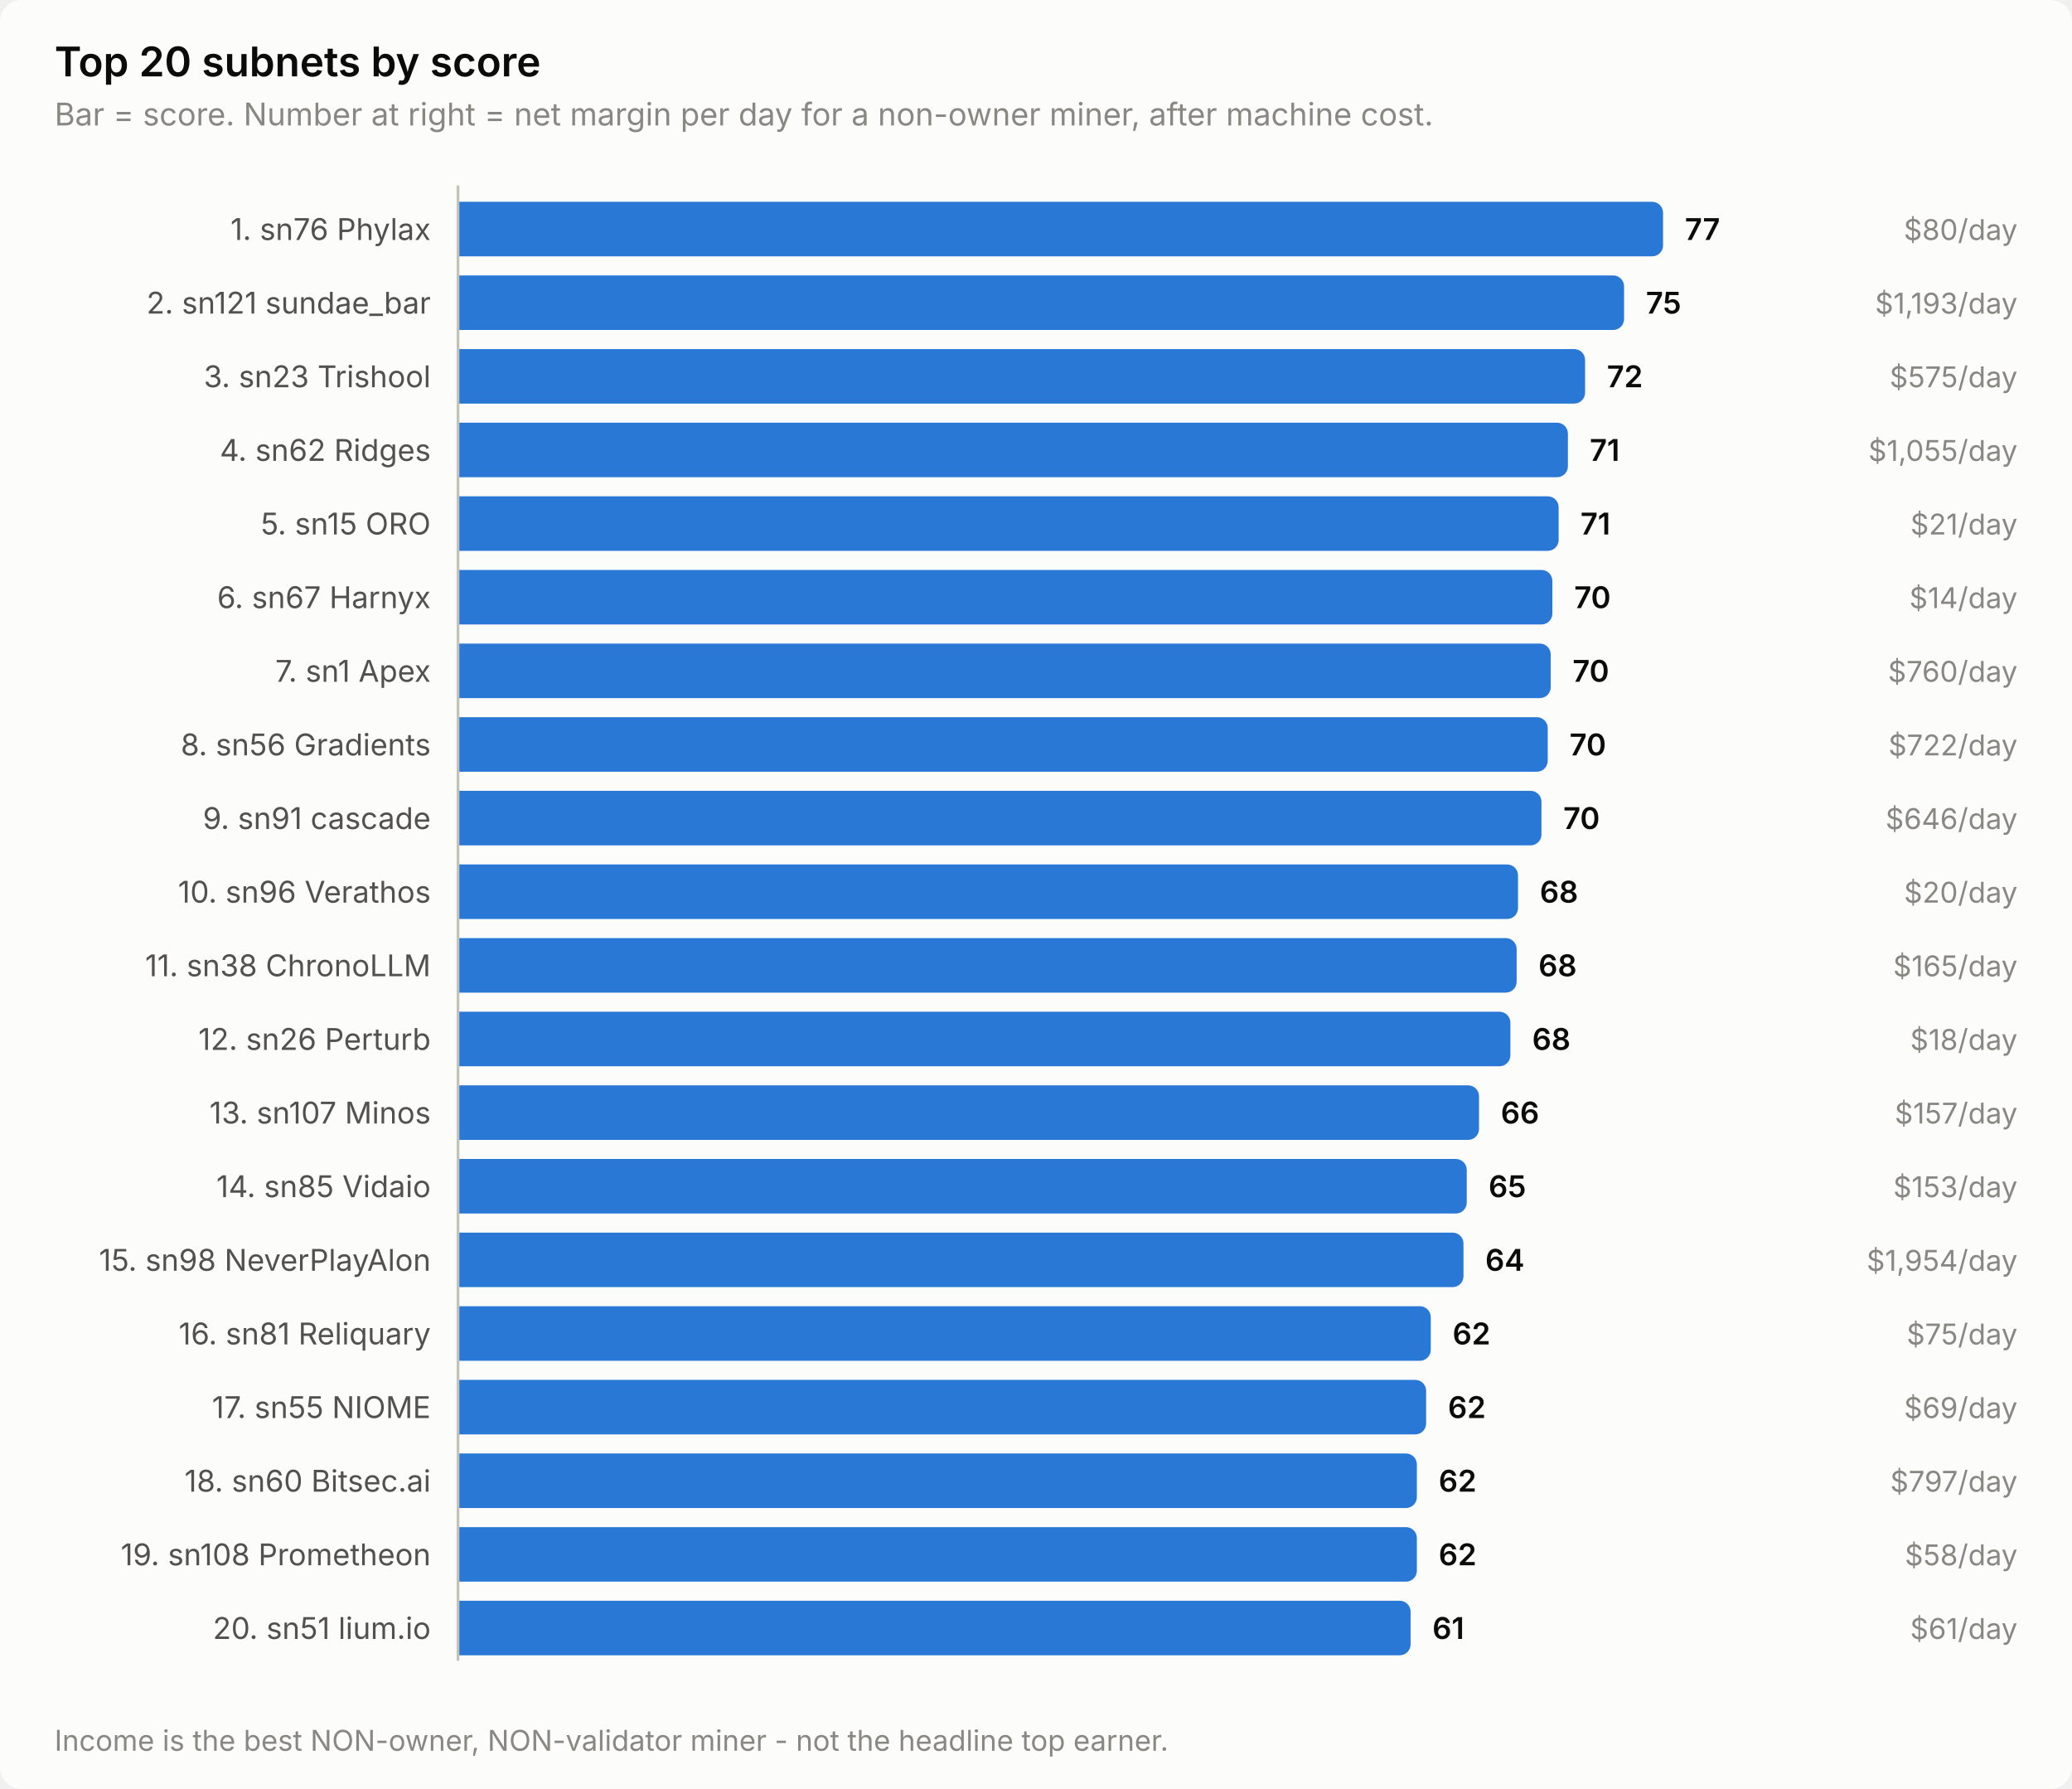
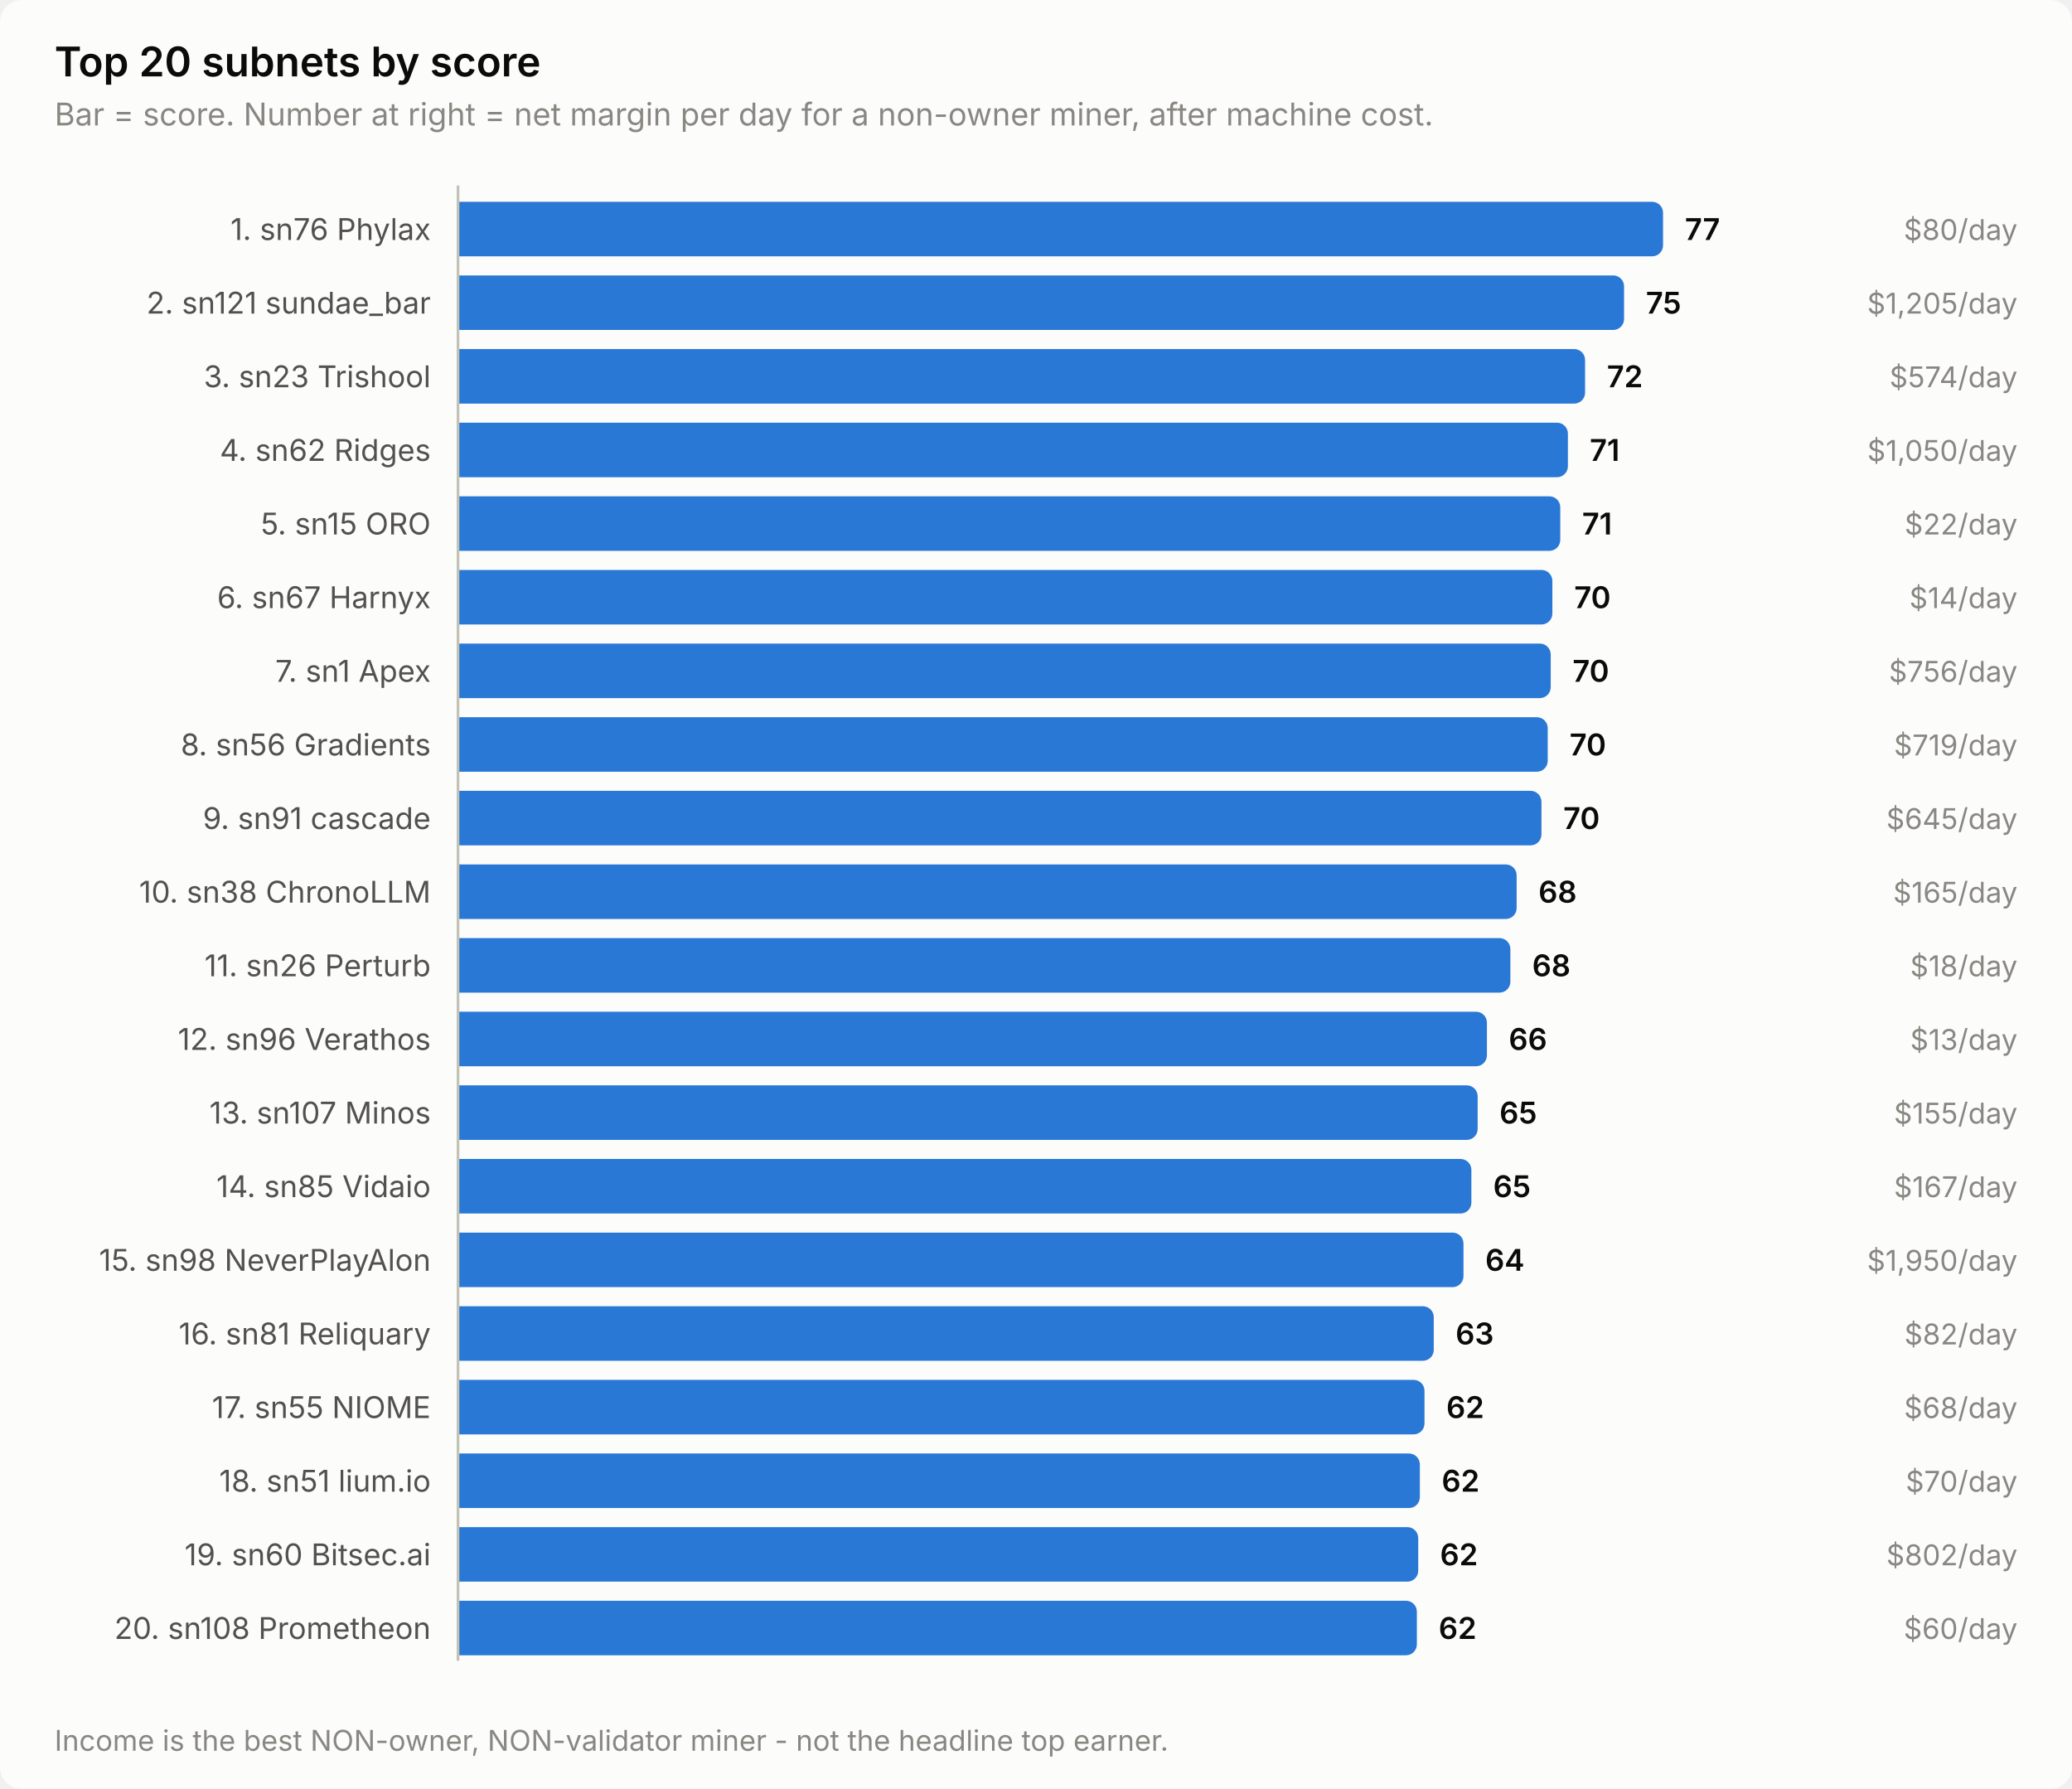
<svg xmlns="http://www.w3.org/2000/svg" width="760" height="656" viewBox="0 0 760 656" role="img" aria-label="Top 20 subnets by score">
  <style>
    text { font-family: system-ui, -apple-system, 'Segoe UI', sans-serif; }
    .t-title { font-size: 15px; font-weight: 600; }
    .t-sub { font-size: 11.5px; }
    .t-lab { font-size: 11px; }
    .t-val { font-size: 11px; font-weight: 600; font-variant-numeric: tabular-nums; }
    .t-tick { font-size: 10.5px; font-variant-numeric: tabular-nums; }

    .surface { fill: #fcfcfb; }
    .ink { fill: #0b0b0b; }
    .ink2 { fill: #52514e; }
    .muted { fill: #898781; }
    .grid { stroke: #e1e0d9; }
    .axis { stroke: #c3c2b7; }
    .accent { fill: #2a78d6; }
    .critical { fill: #d03b3b; }
    .deemph { fill: #d8d7d0; }

    @media (prefers-color-scheme: dark) {
      .surface { fill: #1a1a19; }
      .ink { fill: #ffffff; }
      .ink2 { fill: #c3c2b7; }
      .muted { fill: #898781; }
      .grid { stroke: #2c2c2a; }
      .axis { stroke: #383835; }
      .accent { fill: #3987e5; }
      .deemph { fill: #3a3a37; }
    }
</style>
  <rect class="surface" width="760" height="656" rx="8" />
  <text class="ink t-title" x="20" y="28">Top 20 subnets by score</text>
  <text class="muted t-sub" x="20" y="46">Bar = score. Number at right = net margin per day for a non-owner miner, after machine cost.</text>
  <text class="ink2 t-lab" x="158" y="88" text-anchor="end">1. sn76 Phylax</text>
  <path class="accent" d="M168.0,74.0 H606.0 a4.0,4.0 0 0 1 4.0,4.0 V90.0 a4.0,4.0 0 0 1 -4.0,4.0 H168.0 Z" />
  <text class="ink t-val" x="618.0" y="88">77</text>
  <text class="muted t-tick" x="740" y="88" text-anchor="end">$80/day</text>
  <text class="ink2 t-lab" x="158" y="115" text-anchor="end">2. sn121 sundae_bar</text>
  <path class="accent" d="M168.0,101.0 H591.7 a4.0,4.0 0 0 1 4.0,4.0 V117.0 a4.0,4.0 0 0 1 -4.0,4.0 H168.0 Z" />
  <text class="ink t-val" x="603.7" y="115">75</text>
-   <text class="muted t-tick" x="740" y="115" text-anchor="end">$1,193/day</text>
+   <text class="muted t-tick" x="740" y="115" text-anchor="end">$1,205/day</text>
  <text class="ink2 t-lab" x="158" y="142" text-anchor="end">3. sn23 Trishool</text>
  <path class="accent" d="M168.0,128.0 H577.4 a4.0,4.0 0 0 1 4.0,4.0 V144.0 a4.0,4.0 0 0 1 -4.0,4.0 H168.0 Z" />
  <text class="ink t-val" x="589.4" y="142">72</text>
-   <text class="muted t-tick" x="740" y="142" text-anchor="end">$575/day</text>
+   <text class="muted t-tick" x="740" y="142" text-anchor="end">$574/day</text>
  <text class="ink2 t-lab" x="158" y="169" text-anchor="end">4. sn62 Ridges</text>
  <path class="accent" d="M168.0,155.0 H571.1 a4.0,4.0 0 0 1 4.0,4.0 V171.0 a4.0,4.0 0 0 1 -4.0,4.0 H168.0 Z" />
  <text class="ink t-val" x="583.1" y="169">71</text>
-   <text class="muted t-tick" x="740" y="169" text-anchor="end">$1,055/day</text>
+   <text class="muted t-tick" x="740" y="169" text-anchor="end">$1,050/day</text>
  <text class="ink2 t-lab" x="158" y="196" text-anchor="end">5. sn15 ORO</text>
-   <path class="accent" d="M168.0,182.0 H567.7 a4.0,4.0 0 0 1 4.0,4.0 V198.0 a4.0,4.0 0 0 1 -4.0,4.0 H168.0 Z" />
-   <text class="ink t-val" x="579.7" y="196">71</text>
-   <text class="muted t-tick" x="740" y="196" text-anchor="end">$21/day</text>
+   <path class="accent" d="M168.0,182.0 H568.3 a4.0,4.0 0 0 1 4.0,4.0 V198.0 a4.0,4.0 0 0 1 -4.0,4.0 H168.0 Z" />
+   <text class="ink t-val" x="580.3" y="196">71</text>
+   <text class="muted t-tick" x="740" y="196" text-anchor="end">$22/day</text>
  <text class="ink2 t-lab" x="158" y="223" text-anchor="end">6. sn67 Harnyx</text>
  <path class="accent" d="M168.0,209.0 H565.4 a4.0,4.0 0 0 1 4.0,4.0 V225.0 a4.0,4.0 0 0 1 -4.0,4.0 H168.0 Z" />
  <text class="ink t-val" x="577.4" y="223">70</text>
  <text class="muted t-tick" x="740" y="223" text-anchor="end">$14/day</text>
  <text class="ink2 t-lab" x="158" y="250" text-anchor="end">7. sn1 Apex</text>
  <path class="accent" d="M168.0,236.0 H564.8 a4.0,4.0 0 0 1 4.0,4.0 V252.0 a4.0,4.0 0 0 1 -4.0,4.0 H168.0 Z" />
  <text class="ink t-val" x="576.8" y="250">70</text>
-   <text class="muted t-tick" x="740" y="250" text-anchor="end">$760/day</text>
+   <text class="muted t-tick" x="740" y="250" text-anchor="end">$756/day</text>
  <text class="ink2 t-lab" x="158" y="277" text-anchor="end">8. sn56 Gradients</text>
  <path class="accent" d="M168.0,263.0 H563.7 a4.0,4.0 0 0 1 4.0,4.0 V279.0 a4.0,4.0 0 0 1 -4.0,4.0 H168.0 Z" />
  <text class="ink t-val" x="575.7" y="277">70</text>
-   <text class="muted t-tick" x="740" y="277" text-anchor="end">$722/day</text>
+   <text class="muted t-tick" x="740" y="277" text-anchor="end">$719/day</text>
  <text class="ink2 t-lab" x="158" y="304" text-anchor="end">9. sn91 cascade</text>
  <path class="accent" d="M168.0,290.0 H561.4 a4.0,4.0 0 0 1 4.0,4.0 V306.0 a4.0,4.0 0 0 1 -4.0,4.0 H168.0 Z" />
  <text class="ink t-val" x="573.4" y="304">70</text>
-   <text class="muted t-tick" x="740" y="304" text-anchor="end">$646/day</text>
-   <text class="ink2 t-lab" x="158" y="331" text-anchor="end">10. sn96 Verathos</text>
-   <path class="accent" d="M168.0,317.0 H552.8 a4.0,4.0 0 0 1 4.0,4.0 V333.0 a4.0,4.0 0 0 1 -4.0,4.0 H168.0 Z" />
-   <text class="ink t-val" x="564.8" y="331">68</text>
-   <text class="muted t-tick" x="740" y="331" text-anchor="end">$20/day</text>
-   <text class="ink2 t-lab" x="158" y="358" text-anchor="end">11. sn38 ChronoLLM</text>
-   <path class="accent" d="M168.0,344.0 H552.3 a4.0,4.0 0 0 1 4.0,4.0 V360.0 a4.0,4.0 0 0 1 -4.0,4.0 H168.0 Z" />
-   <text class="ink t-val" x="564.3" y="358">68</text>
-   <text class="muted t-tick" x="740" y="358" text-anchor="end">$165/day</text>
-   <text class="ink2 t-lab" x="158" y="385" text-anchor="end">12. sn26 Perturb</text>
-   <path class="accent" d="M168.0,371.0 H550.0 a4.0,4.0 0 0 1 4.0,4.0 V387.0 a4.0,4.0 0 0 1 -4.0,4.0 H168.0 Z" />
-   <text class="ink t-val" x="562.0" y="385">68</text>
-   <text class="muted t-tick" x="740" y="385" text-anchor="end">$18/day</text>
+   <text class="muted t-tick" x="740" y="304" text-anchor="end">$645/day</text>
+   <text class="ink2 t-lab" x="158" y="331" text-anchor="end">10. sn38 ChronoLLM</text>
+   <path class="accent" d="M168.0,317.0 H552.3 a4.0,4.0 0 0 1 4.0,4.0 V333.0 a4.0,4.0 0 0 1 -4.0,4.0 H168.0 Z" />
+   <text class="ink t-val" x="564.3" y="331">68</text>
+   <text class="muted t-tick" x="740" y="331" text-anchor="end">$165/day</text>
+   <text class="ink2 t-lab" x="158" y="358" text-anchor="end">11. sn26 Perturb</text>
+   <path class="accent" d="M168.0,344.0 H550.0 a4.0,4.0 0 0 1 4.0,4.0 V360.0 a4.0,4.0 0 0 1 -4.0,4.0 H168.0 Z" />
+   <text class="ink t-val" x="562.0" y="358">68</text>
+   <text class="muted t-tick" x="740" y="358" text-anchor="end">$18/day</text>
+   <text class="ink2 t-lab" x="158" y="385" text-anchor="end">12. sn96 Verathos</text>
+   <path class="accent" d="M168.0,371.0 H541.4 a4.0,4.0 0 0 1 4.0,4.0 V387.0 a4.0,4.0 0 0 1 -4.0,4.0 H168.0 Z" />
+   <text class="ink t-val" x="553.4" y="385">66</text>
+   <text class="muted t-tick" x="740" y="385" text-anchor="end">$13/day</text>
  <text class="ink2 t-lab" x="158" y="412" text-anchor="end">13. sn107 Minos</text>
-   <path class="accent" d="M168.0,398.0 H538.5 a4.0,4.0 0 0 1 4.0,4.0 V414.0 a4.0,4.0 0 0 1 -4.0,4.0 H168.0 Z" />
-   <text class="ink t-val" x="550.5" y="412">66</text>
-   <text class="muted t-tick" x="740" y="412" text-anchor="end">$157/day</text>
+   <path class="accent" d="M168.0,398.0 H538.0 a4.0,4.0 0 0 1 4.0,4.0 V414.0 a4.0,4.0 0 0 1 -4.0,4.0 H168.0 Z" />
+   <text class="ink t-val" x="550.0" y="412">65</text>
+   <text class="muted t-tick" x="740" y="412" text-anchor="end">$155/day</text>
  <text class="ink2 t-lab" x="158" y="439" text-anchor="end">14. sn85 Vidaio</text>
-   <path class="accent" d="M168.0,425.0 H534.0 a4.0,4.0 0 0 1 4.0,4.0 V441.0 a4.0,4.0 0 0 1 -4.0,4.0 H168.0 Z" />
-   <text class="ink t-val" x="546.0" y="439">65</text>
-   <text class="muted t-tick" x="740" y="439" text-anchor="end">$153/day</text>
+   <path class="accent" d="M168.0,425.0 H535.7 a4.0,4.0 0 0 1 4.0,4.0 V441.0 a4.0,4.0 0 0 1 -4.0,4.0 H168.0 Z" />
+   <text class="ink t-val" x="547.7" y="439">65</text>
+   <text class="muted t-tick" x="740" y="439" text-anchor="end">$167/day</text>
  <text class="ink2 t-lab" x="158" y="466" text-anchor="end">15. sn98 NeverPlayAlon</text>
  <path class="accent" d="M168.0,452.0 H532.8 a4.0,4.0 0 0 1 4.0,4.0 V468.0 a4.0,4.0 0 0 1 -4.0,4.0 H168.0 Z" />
  <text class="ink t-val" x="544.8" y="466">64</text>
-   <text class="muted t-tick" x="740" y="466" text-anchor="end">$1,954/day</text>
+   <text class="muted t-tick" x="740" y="466" text-anchor="end">$1,950/day</text>
  <text class="ink2 t-lab" x="158" y="493" text-anchor="end">16. sn81 Reliquary</text>
-   <path class="accent" d="M168.0,479.0 H520.8 a4.0,4.0 0 0 1 4.0,4.0 V495.0 a4.0,4.0 0 0 1 -4.0,4.0 H168.0 Z" />
-   <text class="ink t-val" x="532.8" y="493">62</text>
-   <text class="muted t-tick" x="740" y="493" text-anchor="end">$75/day</text>
+   <path class="accent" d="M168.0,479.0 H521.9 a4.0,4.0 0 0 1 4.0,4.0 V495.0 a4.0,4.0 0 0 1 -4.0,4.0 H168.0 Z" />
+   <text class="ink t-val" x="533.9" y="493">63</text>
+   <text class="muted t-tick" x="740" y="493" text-anchor="end">$82/day</text>
  <text class="ink2 t-lab" x="158" y="520" text-anchor="end">17. sn55 NIOME</text>
-   <path class="accent" d="M168.0,506.0 H519.1 a4.0,4.0 0 0 1 4.0,4.0 V522.0 a4.0,4.0 0 0 1 -4.0,4.0 H168.0 Z" />
-   <text class="ink t-val" x="531.1" y="520">62</text>
-   <text class="muted t-tick" x="740" y="520" text-anchor="end">$69/day</text>
-   <text class="ink2 t-lab" x="158" y="547" text-anchor="end">18. sn60 Bitsec.ai</text>
-   <path class="accent" d="M168.0,533.0 H515.7 a4.0,4.0 0 0 1 4.0,4.0 V549.0 a4.0,4.0 0 0 1 -4.0,4.0 H168.0 Z" />
-   <text class="ink t-val" x="527.7" y="547">62</text>
-   <text class="muted t-tick" x="740" y="547" text-anchor="end">$797/day</text>
-   <text class="ink2 t-lab" x="158" y="574" text-anchor="end">19. sn108 Prometheon</text>
-   <path class="accent" d="M168.0,560.0 H515.7 a4.0,4.0 0 0 1 4.0,4.0 V576.0 a4.0,4.0 0 0 1 -4.0,4.0 H168.0 Z" />
-   <text class="ink t-val" x="527.7" y="574">62</text>
-   <text class="muted t-tick" x="740" y="574" text-anchor="end">$58/day</text>
-   <text class="ink2 t-lab" x="158" y="601" text-anchor="end">20. sn51 lium.io</text>
-   <path class="accent" d="M168.0,587.0 H513.4 a4.0,4.0 0 0 1 4.0,4.0 V603.0 a4.0,4.0 0 0 1 -4.0,4.0 H168.0 Z" />
-   <text class="ink t-val" x="525.4" y="601">61</text>
-   <text class="muted t-tick" x="740" y="601" text-anchor="end">$61/day</text>
+   <path class="accent" d="M168.0,506.0 H518.5 a4.0,4.0 0 0 1 4.0,4.0 V522.0 a4.0,4.0 0 0 1 -4.0,4.0 H168.0 Z" />
+   <text class="ink t-val" x="530.5" y="520">62</text>
+   <text class="muted t-tick" x="740" y="520" text-anchor="end">$68/day</text>
+   <text class="ink2 t-lab" x="158" y="547" text-anchor="end">18. sn51 lium.io</text>
+   <path class="accent" d="M168.0,533.0 H516.8 a4.0,4.0 0 0 1 4.0,4.0 V549.0 a4.0,4.0 0 0 1 -4.0,4.0 H168.0 Z" />
+   <text class="ink t-val" x="528.8" y="547">62</text>
+   <text class="muted t-tick" x="740" y="547" text-anchor="end">$70/day</text>
+   <text class="ink2 t-lab" x="158" y="574" text-anchor="end">19. sn60 Bitsec.ai</text>
+   <path class="accent" d="M168.0,560.0 H516.2 a4.0,4.0 0 0 1 4.0,4.0 V576.0 a4.0,4.0 0 0 1 -4.0,4.0 H168.0 Z" />
+   <text class="ink t-val" x="528.2" y="574">62</text>
+   <text class="muted t-tick" x="740" y="574" text-anchor="end">$802/day</text>
+   <text class="ink2 t-lab" x="158" y="601" text-anchor="end">20. sn108 Prometheon</text>
+   <path class="accent" d="M168.0,587.0 H515.7 a4.0,4.0 0 0 1 4.0,4.0 V603.0 a4.0,4.0 0 0 1 -4.0,4.0 H168.0 Z" />
+   <text class="ink t-val" x="527.7" y="601">62</text>
+   <text class="muted t-tick" x="740" y="601" text-anchor="end">$60/day</text>
  <line class="axis" x1="168" y1="68" x2="168" y2="609" stroke-width="1" />
  <text class="muted t-tick" x="20" y="642">Income is the best NON-owner, NON-validator miner - not the headline top earner.</text>
</svg>
